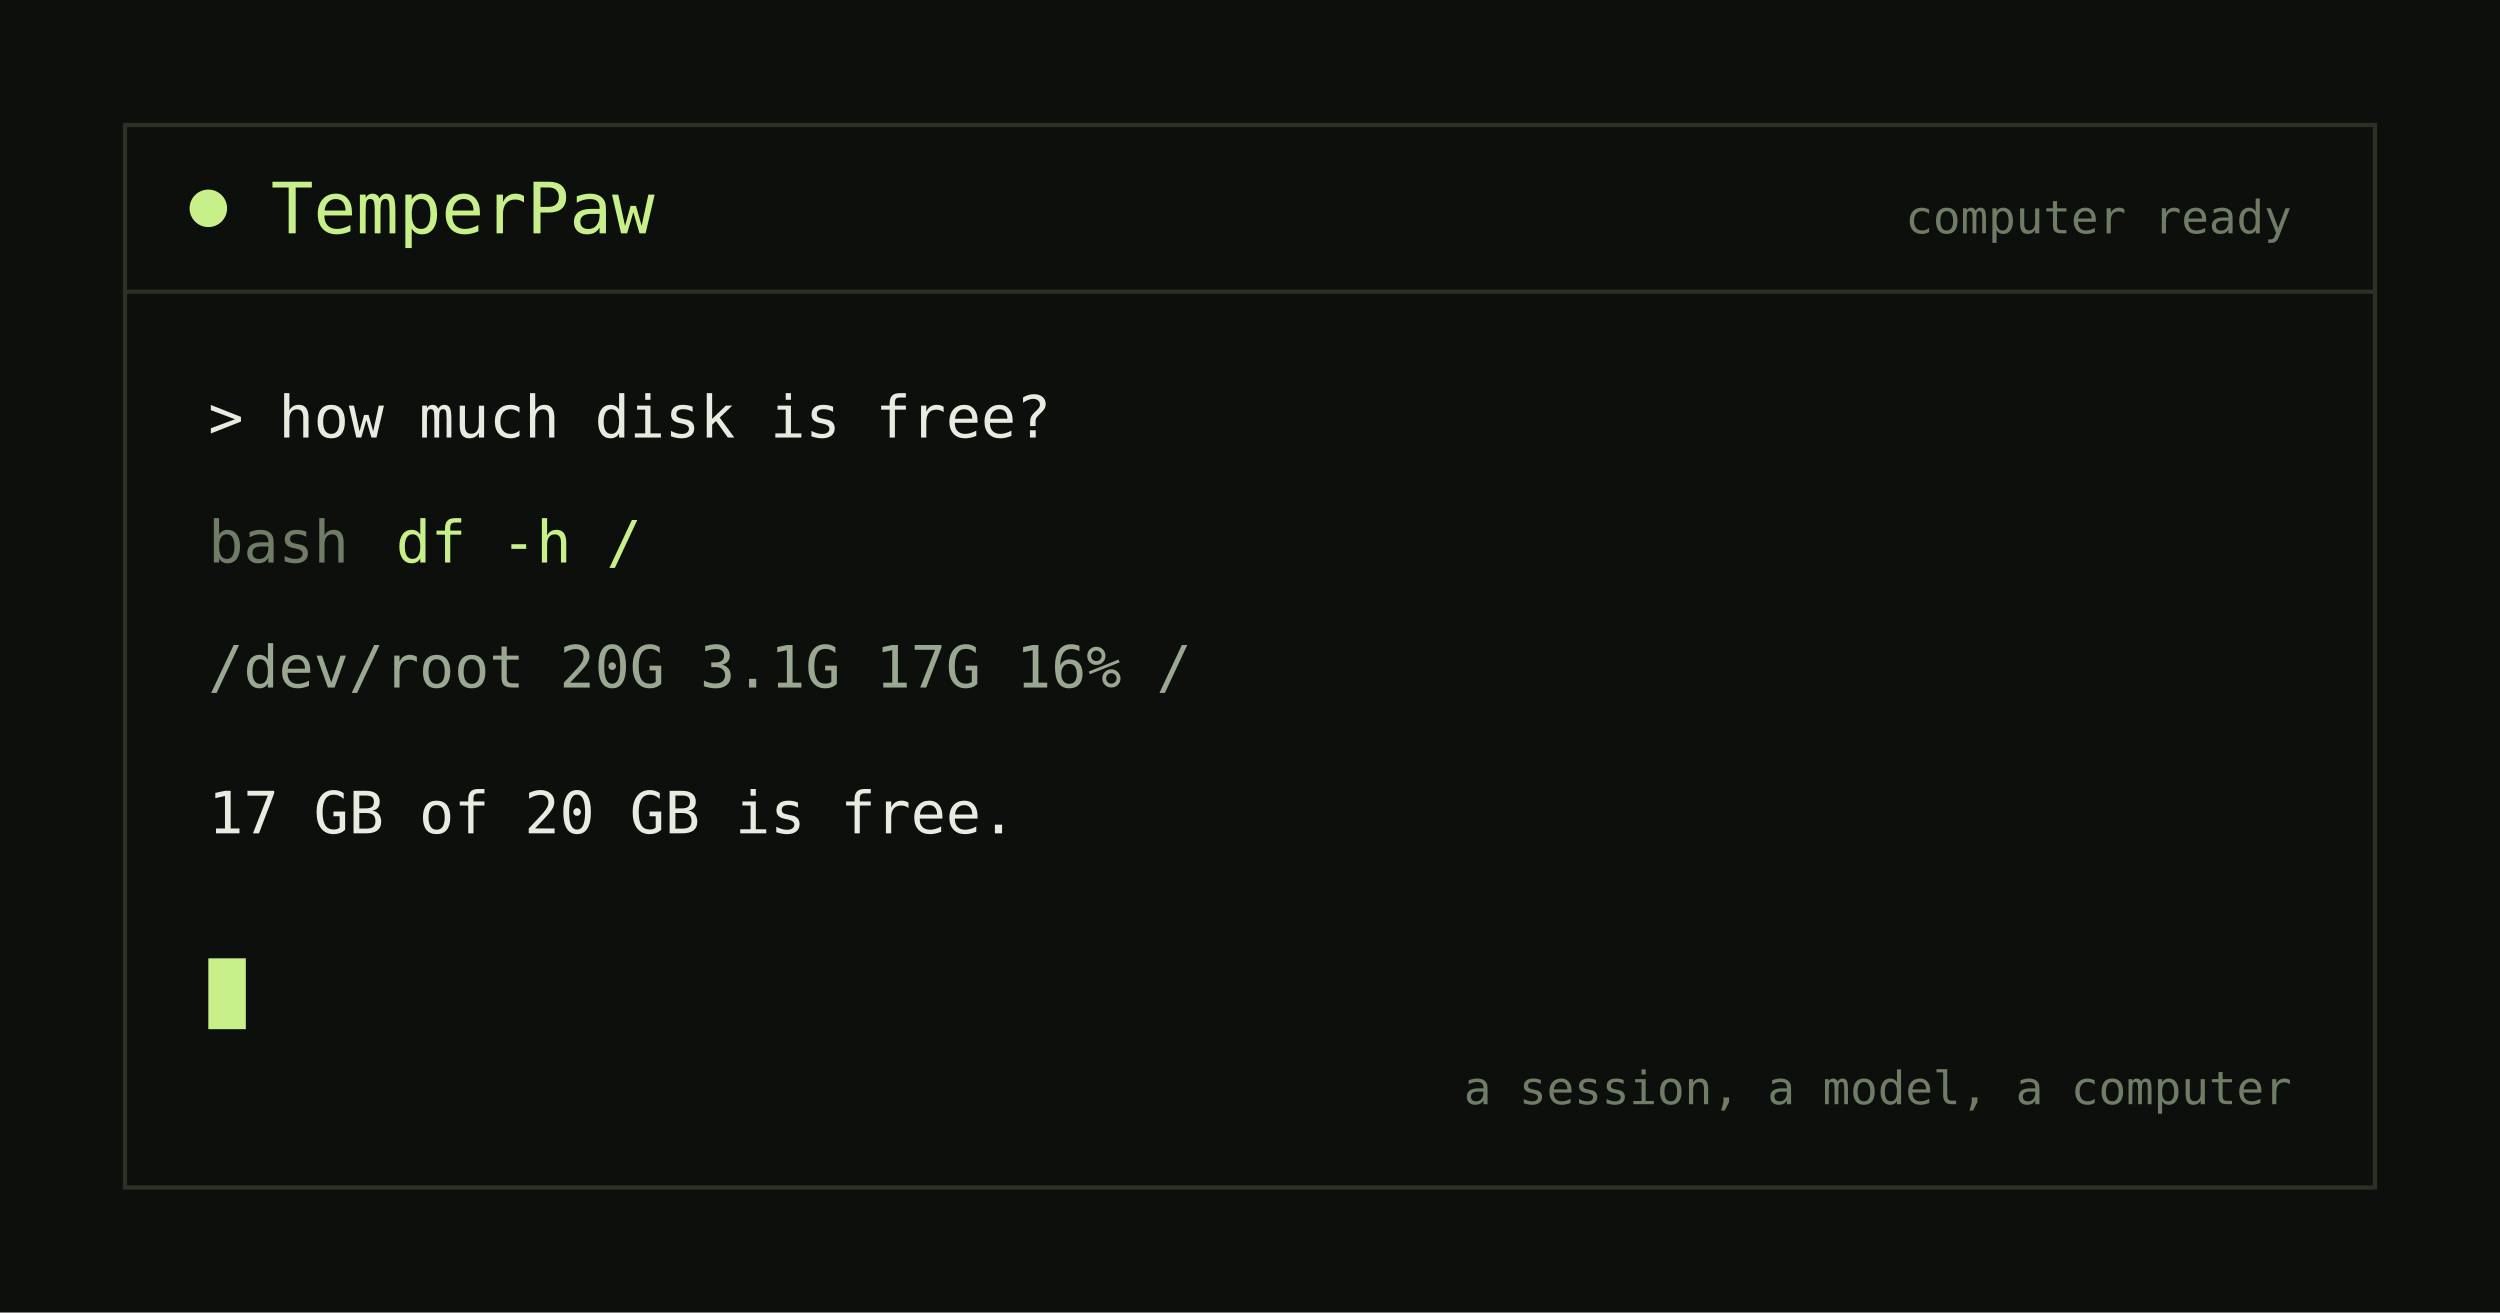
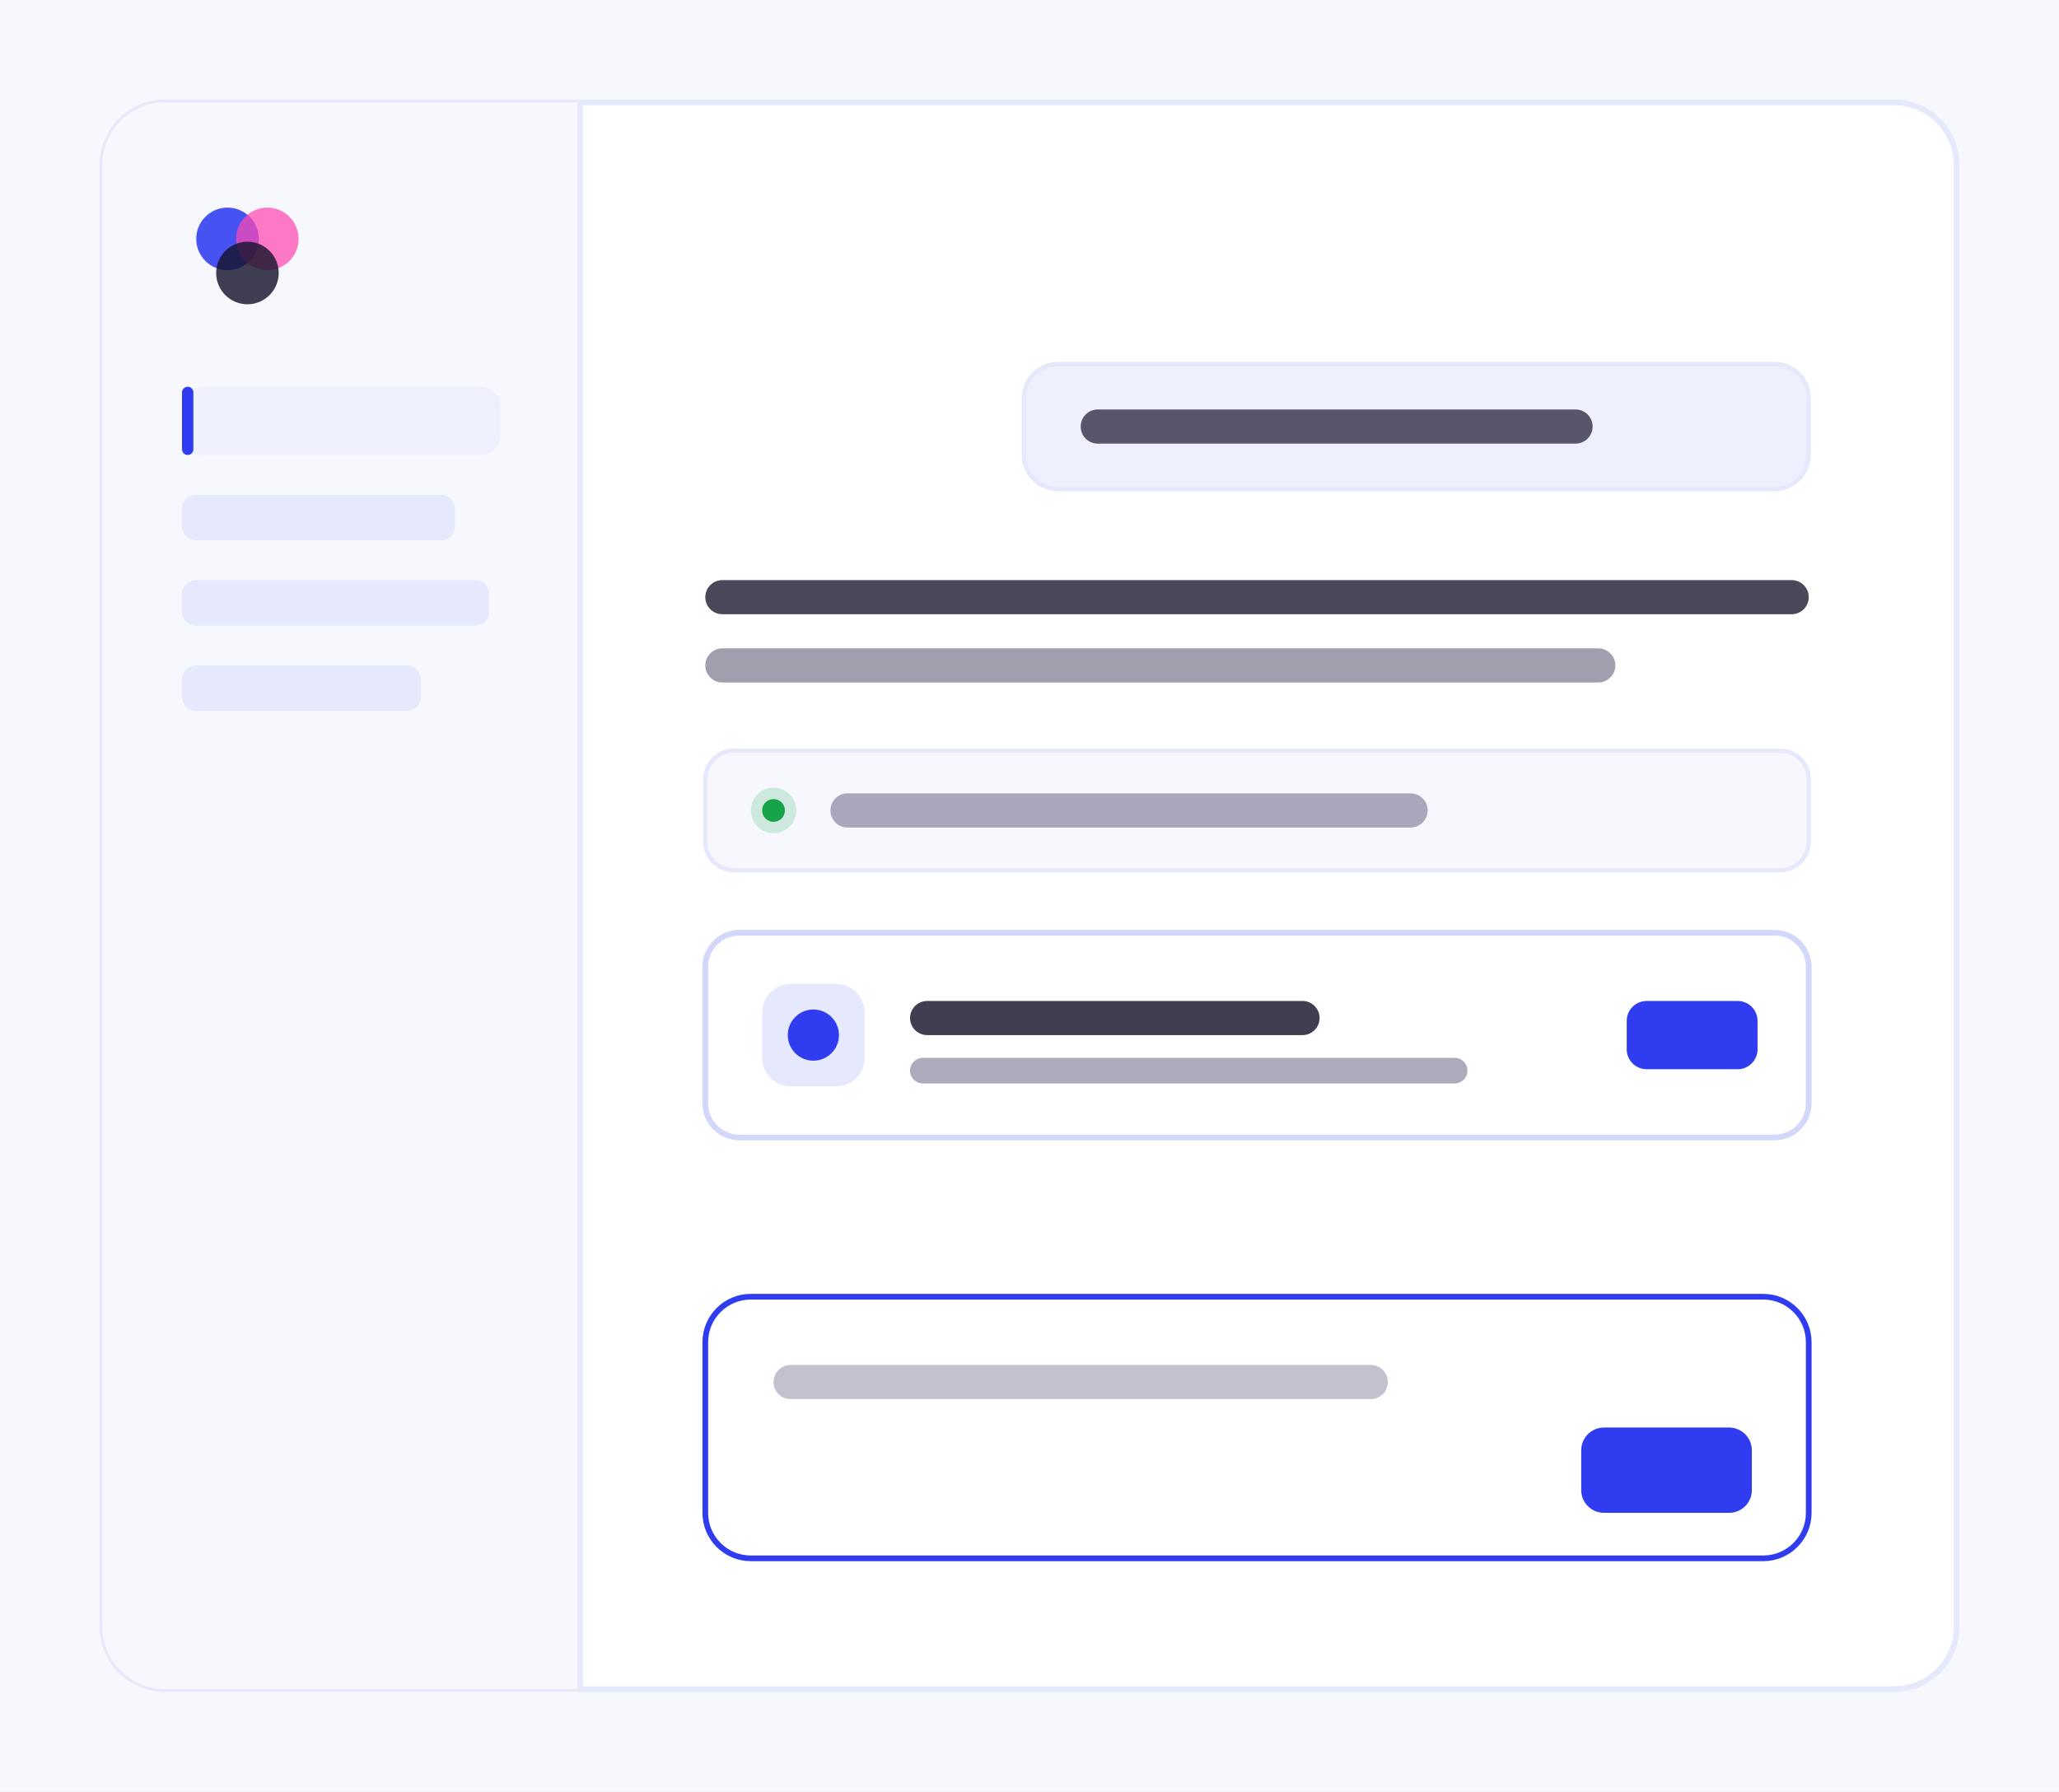
- <svg xmlns="http://www.w3.org/2000/svg" viewBox="0 0 1200 630" font-family="ui-monospace, Menlo, monospace">
-   <rect width="1200" height="630" fill="#0d0f0c" />
-   <g fill="none" stroke="#2a3226" stroke-width="2">
-     <rect x="60" y="60" width="1080" height="510" />
-     <line x1="60" y1="140" x2="1140" y2="140" />
-   </g>
-   <circle cx="100" cy="100" r="9" fill="#c8f08a" />
-   <text x="130" y="112" fill="#c8f08a" font-size="34">TemperPaw</text>
-   <text x="1100" y="112" fill="#6f7d66" font-size="22" text-anchor="end">computer ready</text>
-   <g font-size="28">
-     <text x="100" y="210" fill="#e6ecdf">&gt; how much disk is free?</text>
-     <text x="100" y="270" fill="#6f7d66">bash</text>
-     <text x="190" y="270" fill="#c8f08a">df -h /</text>
-     <text x="100" y="330" fill="#9aa892">/dev/root  20G  3.1G  17G  16% /</text>
-     <text x="100" y="400" fill="#e6ecdf">17 GB of 20 GB is free.</text>
-   </g>
-   <rect x="100" y="460" width="18" height="34" fill="#c8f08a" />
-   <text x="1100" y="530" fill="#6f7d66" font-size="22" text-anchor="end">a session, a model, a computer</text>
+ <svg xmlns="http://www.w3.org/2000/svg" viewBox="0 0 724 630" width="724" height="630">
+   <rect width="724" height="630" fill="#F7F8FE" />
+   <rect x="36" y="36" width="652" height="558" rx="22" fill="#FFFFFF" stroke="#E6E8FC" stroke-width="2" />
+   <rect x="36" y="36" width="168" height="558" rx="22" fill="#F7F8FE" />
+   <rect x="184" y="36" width="20" height="558" fill="#F7F8FE" />
+   <line x1="204" y1="36" x2="204" y2="594" stroke="#E6E8FC" stroke-width="2" />
+   <circle cx="80" cy="84" r="11" fill="#2F3CF0" fill-opacity="0.88" />
+   <circle cx="94" cy="84" r="11" fill="#FF48B0" fill-opacity="0.72" />
+   <circle cx="87" cy="96" r="11" fill="#17142B" fill-opacity="0.82" />
+   <rect x="64" y="136" width="112" height="24" rx="7" fill="#EEF0FE" />
+   <rect x="64" y="136" width="4" height="24" rx="2" fill="#2F3CF0" />
+   <rect x="64" y="174" width="96" height="16" rx="5" fill="#E6E8FC" />
+   <rect x="64" y="204" width="108" height="16" rx="5" fill="#E6E8FC" />
+   <rect x="64" y="234" width="84" height="16" rx="5" fill="#E6E8FC" />
+   <rect x="360" y="128" width="276" height="44" rx="12" fill="#EEF0FE" stroke="#E6E8FC" stroke-width="1.5" />
+   <rect x="380" y="144" width="180" height="12" rx="6" fill="#17142B" fill-opacity="0.7" />
+   <rect x="248" y="204" width="388" height="12" rx="6" fill="#17142B" fill-opacity="0.78" />
+   <rect x="248" y="228" width="320" height="12" rx="6" fill="#45405E" fill-opacity="0.5" />
+   <rect x="248" y="264" width="388" height="42" rx="10" fill="#F7F8FE" stroke="#E6E8FC" stroke-width="1.5" />
+   <circle cx="272" cy="285" r="8" fill="#16A34A" fill-opacity="0.18" />
+   <circle cx="272" cy="285" r="4" fill="#16A34A" />
+   <rect x="292" y="279" width="210" height="12" rx="6" fill="#6A6585" fill-opacity="0.55" />
+   <rect x="248" y="328" width="388" height="72" rx="12" fill="#FFFFFF" stroke="#D3D7FA" stroke-width="2" />
+   <rect x="268" y="346" width="36" height="36" rx="10" fill="#2F3CF0" fill-opacity="0.12" />
+   <circle cx="286" cy="364" r="9" fill="#2F3CF0" />
+   <rect x="320" y="352" width="144" height="12" rx="6" fill="#17142B" fill-opacity="0.82" />
+   <rect x="320" y="372" width="196" height="9" rx="4.5" fill="#6A6585" fill-opacity="0.55" />
+   <rect x="572" y="352" width="46" height="24" rx="7" fill="#2F3CF0" />
+   <rect x="248" y="456" width="388" height="92" rx="16" fill="#FFFFFF" stroke="#2F3CF0" stroke-width="2" />
+   <rect x="272" y="480" width="216" height="12" rx="6" fill="#6A6585" fill-opacity="0.4" />
+   <rect x="556" y="502" width="60" height="30" rx="8" fill="#2F3CF0" />
</svg>
